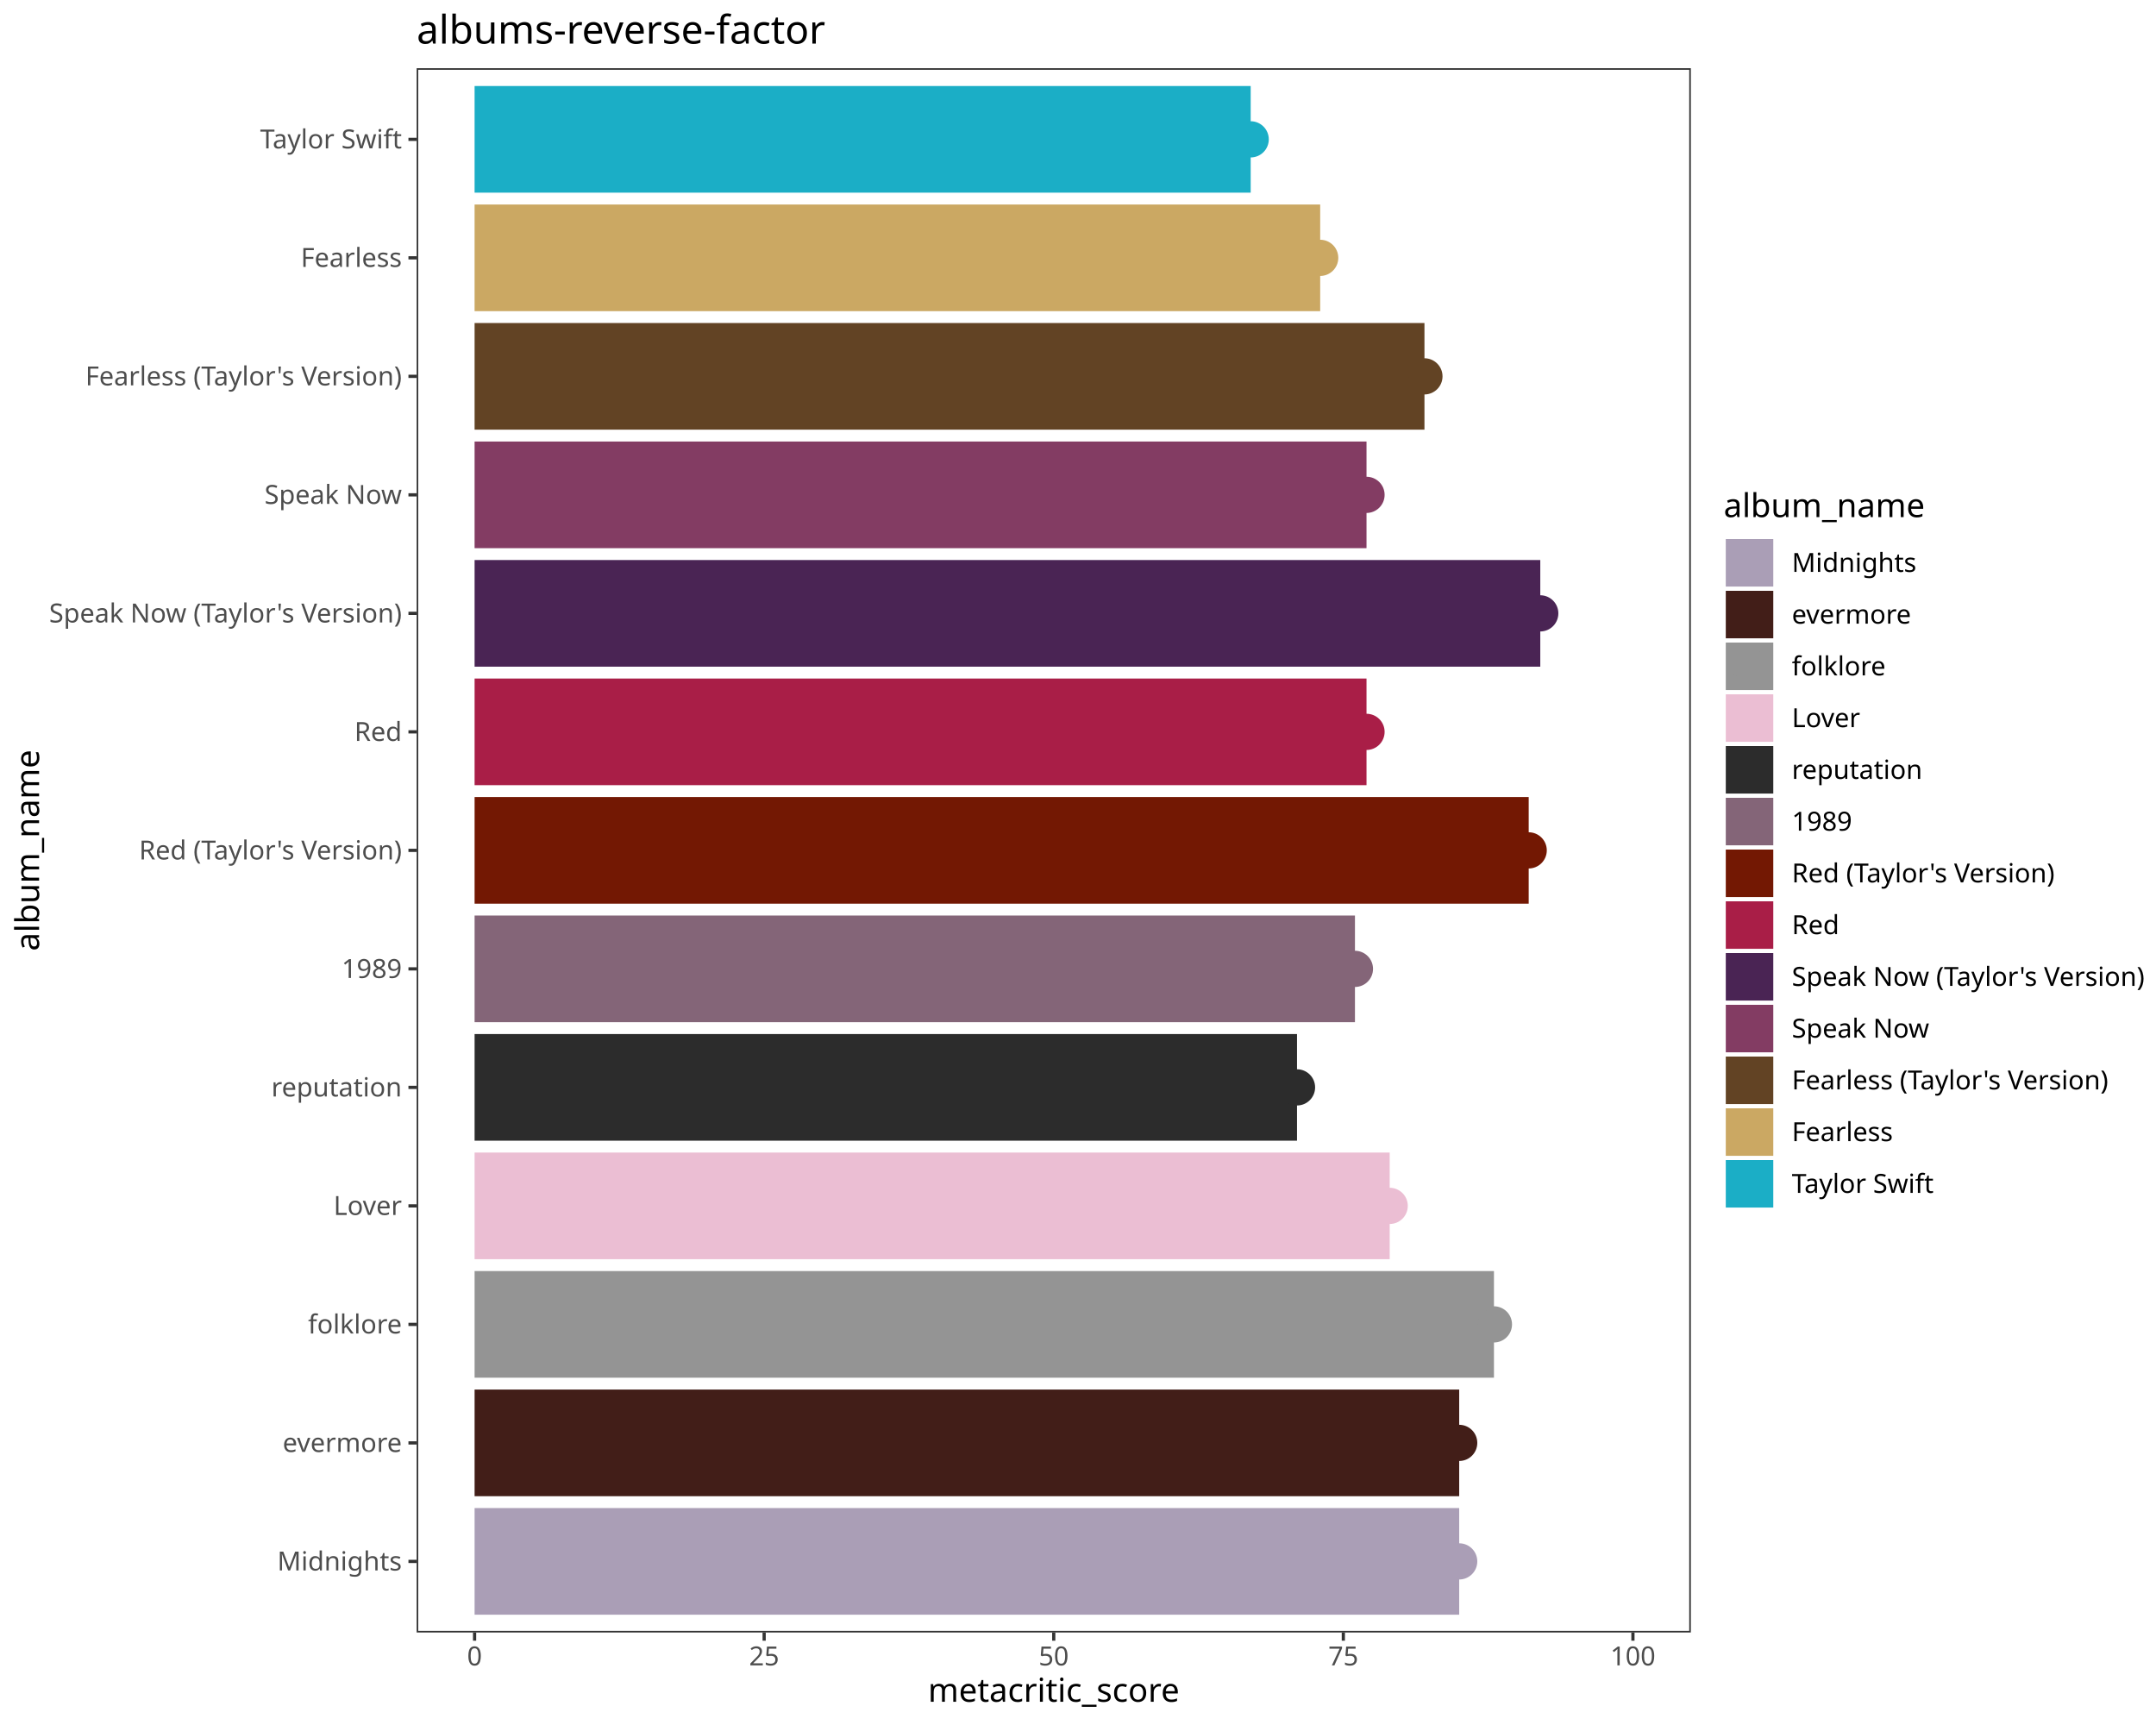
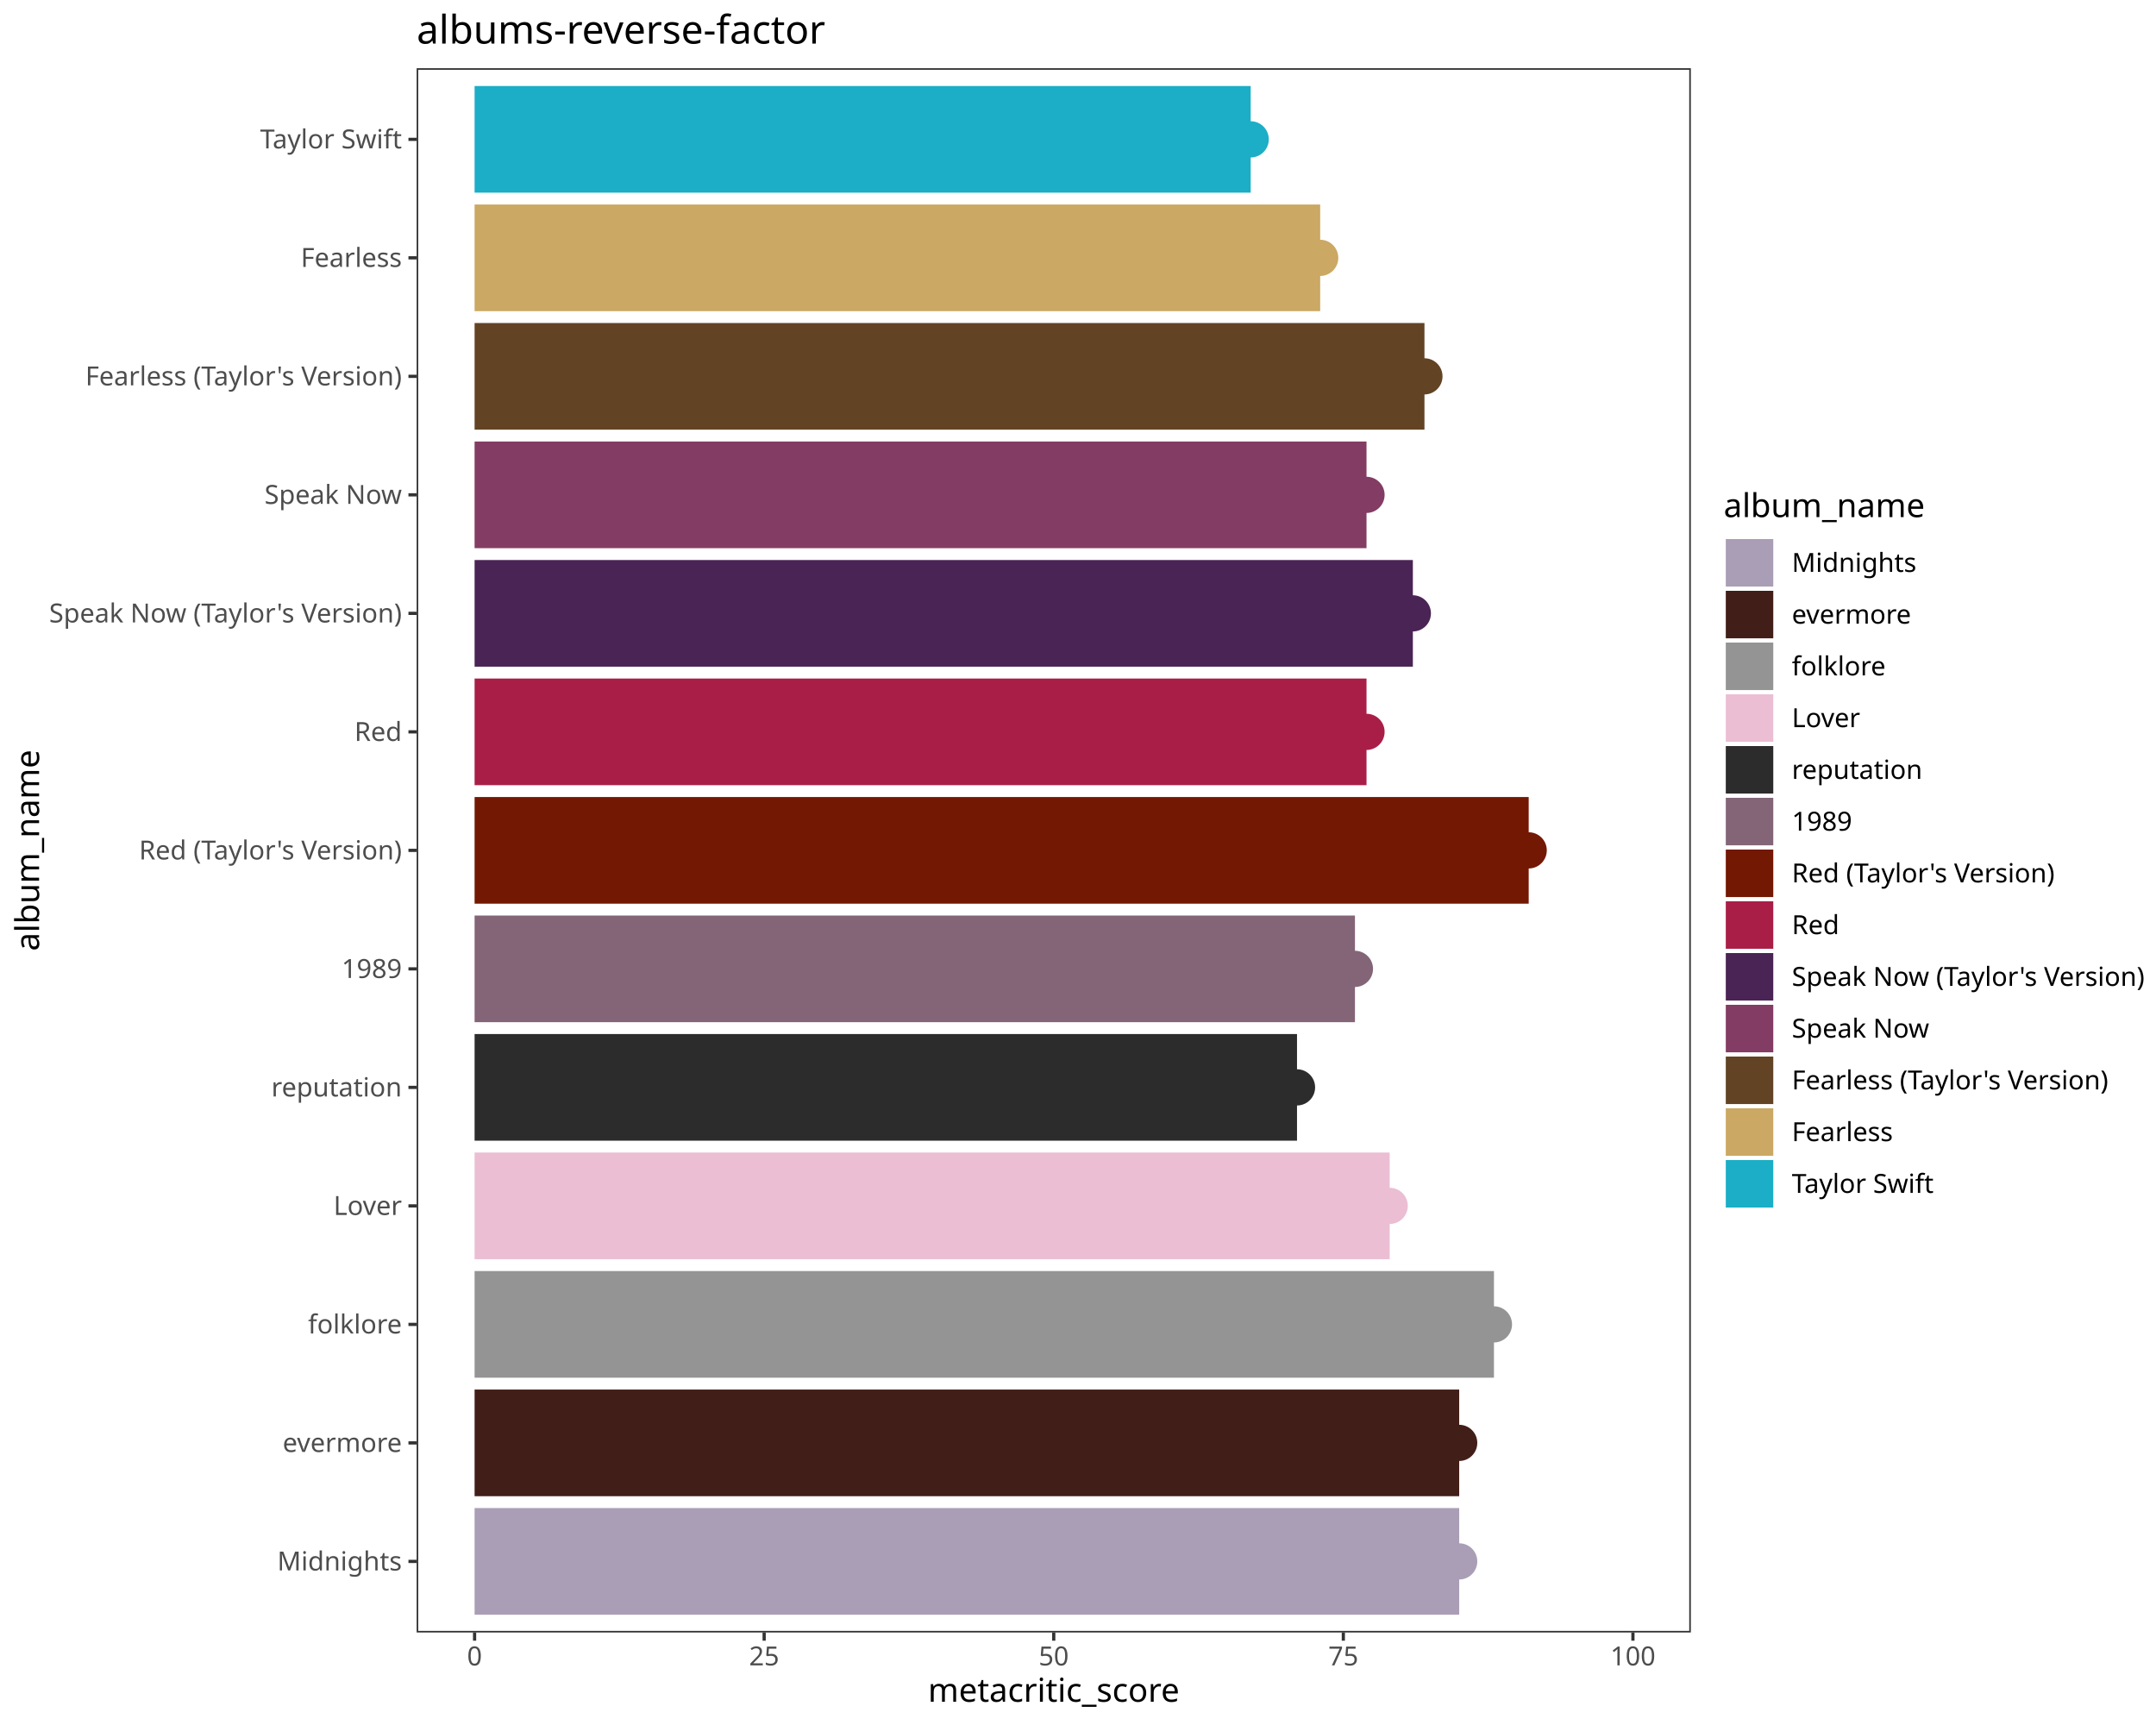
<svg xmlns="http://www.w3.org/2000/svg" class="svglite" data-engine-version="2.0" width="720.00pt" height="576.00pt" viewBox="0 0 720.00 576.00">
  <defs>
    <style type="text/css">
    .svglite line, .svglite polyline, .svglite polygon, .svglite path, .svglite rect, .svglite circle {
      fill: none;
      stroke: #000000;
      stroke-linecap: round;
      stroke-linejoin: round;
      stroke-miterlimit: 10.00;
    }
  </style>
  </defs>
  <rect width="100%" height="100%" style="stroke: none; fill: #FFFFFF;" />
  <defs>
    <clipPath id="cpMC4wMHw3MjAuMDB8MC4wMHw1NzYuMDA=">
      <rect x="0.00" y="0.00" width="720.00" height="576.00" />
    </clipPath>
  </defs>
  <g clip-path="url(#cpMC4wMHw3MjAuMDB8MC4wMHw1NzYuMDA=)">
    <rect x="0.00" y="0.00" width="720.00" height="576.00" style="stroke-width: 1.07; stroke: #FFFFFF; fill: #FFFFFF;" />
  </g>
  <defs>
    <clipPath id="cpMTM5LjE0fDU2NC42NnwyMi43OHw1NDUuMTE=">
      <rect x="139.14" y="22.78" width="425.52" height="522.33" />
    </clipPath>
  </defs>
  <g clip-path="url(#cpMTM5LjE0fDU2NC42NnwyMi43OHw1NDUuMTE=)">
    <rect x="139.14" y="22.78" width="425.52" height="522.33" style="stroke-width: 1.07; stroke: none; fill: #FFFFFF;" />
    <rect x="158.49" y="28.72" width="259.18" height="35.61" style="stroke-width: 1.07; stroke: none; stroke-linecap: butt; stroke-linejoin: miter; fill: #1BAEC6;" />
    <rect x="158.49" y="68.29" width="282.39" height="35.61" style="stroke-width: 1.07; stroke: none; stroke-linecap: butt; stroke-linejoin: miter; fill: #CBA863;" />
    <rect x="158.49" y="147.43" width="297.86" height="35.61" style="stroke-width: 1.07; stroke: none; stroke-linecap: butt; stroke-linejoin: miter; fill: #833C63;" />
    <rect x="158.49" y="226.57" width="297.86" height="35.61" style="stroke-width: 1.07; stroke: none; stroke-linecap: butt; stroke-linejoin: miter; fill: #A91E47;" />
    <rect x="158.49" y="305.71" width="294.00" height="35.61" style="stroke-width: 1.07; stroke: none; stroke-linecap: butt; stroke-linejoin: miter; fill: #846578;" />
    <rect x="158.49" y="345.28" width="274.65" height="35.61" style="stroke-width: 1.07; stroke: none; stroke-linecap: butt; stroke-linejoin: miter; fill: #2C2C2C;" />
    <rect x="158.49" y="384.85" width="305.60" height="35.61" style="stroke-width: 1.07; stroke: none; stroke-linecap: butt; stroke-linejoin: miter; fill: #EBBED3;" />
    <rect x="158.49" y="424.42" width="340.42" height="35.61" style="stroke-width: 1.07; stroke: none; stroke-linecap: butt; stroke-linejoin: miter; fill: #949494;" />
    <rect x="158.49" y="463.99" width="328.81" height="35.61" style="stroke-width: 1.07; stroke: none; stroke-linecap: butt; stroke-linejoin: miter; fill: #421E18;" />
    <rect x="158.49" y="107.86" width="317.21" height="35.61" style="stroke-width: 1.07; stroke: none; stroke-linecap: butt; stroke-linejoin: miter; fill: #624324;" />
    <rect x="158.49" y="266.14" width="352.02" height="35.61" style="stroke-width: 1.07; stroke: none; stroke-linecap: butt; stroke-linejoin: miter; fill: #731803;" />
    <rect x="158.49" y="503.56" width="328.81" height="35.61" style="stroke-width: 1.07; stroke: none; stroke-linecap: butt; stroke-linejoin: miter; fill: #AA9EB6;" />
-     <rect x="158.49" y="187.00" width="355.89" height="35.61" style="stroke-width: 1.07; stroke: none; stroke-linecap: butt; stroke-linejoin: miter; fill: #4A2454;" />
+     <rect x="158.49" y="187.00" width="313.34" height="35.61" style="stroke-width: 1.07; stroke: none; stroke-linecap: butt; stroke-linejoin: miter; fill: #4A2454;" />
    <circle cx="417.67" cy="46.53" r="5.69" style="stroke-width: 0.71; stroke: #1BAEC6; fill: #1BAEC6;" />
    <circle cx="440.88" cy="86.10" r="5.69" style="stroke-width: 0.71; stroke: #CBA863; fill: #CBA863;" />
    <circle cx="456.35" cy="165.24" r="5.69" style="stroke-width: 0.71; stroke: #833C63; fill: #833C63;" />
    <circle cx="456.35" cy="244.38" r="5.69" style="stroke-width: 0.71; stroke: #A91E47; fill: #A91E47;" />
    <circle cx="452.48" cy="323.52" r="5.69" style="stroke-width: 0.71; stroke: #846578; fill: #846578;" />
    <circle cx="433.14" cy="363.09" r="5.69" style="stroke-width: 0.71; stroke: #2C2C2C; fill: #2C2C2C;" />
    <circle cx="464.09" cy="402.66" r="5.69" style="stroke-width: 0.71; stroke: #EBBED3; fill: #EBBED3;" />
    <circle cx="498.90" cy="442.23" r="5.69" style="stroke-width: 0.71; stroke: #949494; fill: #949494;" />
    <circle cx="487.30" cy="481.80" r="5.69" style="stroke-width: 0.71; stroke: #421E18; fill: #421E18;" />
    <circle cx="475.69" cy="125.67" r="5.69" style="stroke-width: 0.71; stroke: #624324; fill: #624324;" />
    <circle cx="510.51" cy="283.95" r="5.69" style="stroke-width: 0.71; stroke: #731803; fill: #731803;" />
    <circle cx="487.30" cy="521.37" r="5.69" style="stroke-width: 0.71; stroke: #AA9EB6; fill: #AA9EB6;" />
-     <circle cx="514.37" cy="204.81" r="5.69" style="stroke-width: 0.71; stroke: #4A2454; fill: #4A2454;" />
+     <circle cx="471.82" cy="204.81" r="5.69" style="stroke-width: 0.71; stroke: #4A2454; fill: #4A2454;" />
    <rect x="139.14" y="22.78" width="425.52" height="522.33" style="stroke-width: 1.07; stroke: #333333;" />
  </g>
  <g clip-path="url(#cpMC4wMHw3MjAuMDB8MC4wMHw1NzYuMDA=)">
    <text x="134.21" y="524.40" text-anchor="end" style="font-size: 8.80px; fill: #4D4D4D; font-family: sans;" textLength="37.67px" lengthAdjust="spacingAndGlyphs">Midnights</text>
    <text x="134.21" y="484.83" text-anchor="end" style="font-size: 8.80px; fill: #4D4D4D; font-family: sans;" textLength="37.18px" lengthAdjust="spacingAndGlyphs">evermore</text>
    <text x="134.21" y="445.26" text-anchor="end" style="font-size: 8.80px; fill: #4D4D4D; font-family: sans;" textLength="28.37px" lengthAdjust="spacingAndGlyphs">folklore</text>
    <text x="134.21" y="405.69" text-anchor="end" style="font-size: 8.80px; fill: #4D4D4D; font-family: sans;" textLength="22.02px" lengthAdjust="spacingAndGlyphs">Lover</text>
    <text x="134.21" y="366.12" text-anchor="end" style="font-size: 8.80px; fill: #4D4D4D; font-family: sans;" textLength="39.14px" lengthAdjust="spacingAndGlyphs">reputation</text>
    <text x="134.21" y="326.55" text-anchor="end" style="font-size: 8.80px; fill: #4D4D4D; font-family: sans;" textLength="19.58px" lengthAdjust="spacingAndGlyphs">1989</text>
    <text x="134.21" y="286.98" text-anchor="end" style="font-size: 8.80px; fill: #4D4D4D; font-family: sans;" textLength="87.27px" lengthAdjust="spacingAndGlyphs">Red (Taylor's Version)</text>
    <text x="134.21" y="247.41" text-anchor="end" style="font-size: 8.80px; fill: #4D4D4D; font-family: sans;" textLength="16.15px" lengthAdjust="spacingAndGlyphs">Red</text>
    <text x="134.21" y="207.84" text-anchor="end" style="font-size: 8.80px; fill: #4D4D4D; font-family: sans;" textLength="116.14px" lengthAdjust="spacingAndGlyphs">Speak Now (Taylor's Version)</text>
    <text x="134.21" y="168.26" text-anchor="end" style="font-size: 8.80px; fill: #4D4D4D; font-family: sans;" textLength="45.01px" lengthAdjust="spacingAndGlyphs">Speak Now</text>
    <text x="134.21" y="128.69" text-anchor="end" style="font-size: 8.80px; fill: #4D4D4D; font-family: sans;" textLength="104.88px" lengthAdjust="spacingAndGlyphs">Fearless (Taylor's Version)</text>
    <text x="134.21" y="89.12" text-anchor="end" style="font-size: 8.80px; fill: #4D4D4D; font-family: sans;" textLength="33.75px" lengthAdjust="spacingAndGlyphs">Fearless</text>
    <text x="134.21" y="49.55" text-anchor="end" style="font-size: 8.80px; fill: #4D4D4D; font-family: sans;" textLength="45.97px" lengthAdjust="spacingAndGlyphs">Taylor Swift</text>
    <polyline points="136.40,521.37 139.14,521.37 " style="stroke-width: 1.07; stroke: #333333; stroke-linecap: butt;" />
    <polyline points="136.40,481.80 139.14,481.80 " style="stroke-width: 1.07; stroke: #333333; stroke-linecap: butt;" />
    <polyline points="136.40,442.23 139.14,442.23 " style="stroke-width: 1.07; stroke: #333333; stroke-linecap: butt;" />
    <polyline points="136.40,402.66 139.14,402.66 " style="stroke-width: 1.07; stroke: #333333; stroke-linecap: butt;" />
    <polyline points="136.40,363.09 139.14,363.09 " style="stroke-width: 1.07; stroke: #333333; stroke-linecap: butt;" />
    <polyline points="136.40,323.52 139.14,323.52 " style="stroke-width: 1.07; stroke: #333333; stroke-linecap: butt;" />
    <polyline points="136.40,283.95 139.14,283.95 " style="stroke-width: 1.07; stroke: #333333; stroke-linecap: butt;" />
    <polyline points="136.40,244.38 139.14,244.38 " style="stroke-width: 1.07; stroke: #333333; stroke-linecap: butt;" />
    <polyline points="136.40,204.81 139.14,204.81 " style="stroke-width: 1.07; stroke: #333333; stroke-linecap: butt;" />
    <polyline points="136.40,165.24 139.14,165.24 " style="stroke-width: 1.07; stroke: #333333; stroke-linecap: butt;" />
    <polyline points="136.40,125.67 139.14,125.67 " style="stroke-width: 1.07; stroke: #333333; stroke-linecap: butt;" />
    <polyline points="136.40,86.10 139.14,86.10 " style="stroke-width: 1.07; stroke: #333333; stroke-linecap: butt;" />
    <polyline points="136.40,46.53 139.14,46.53 " style="stroke-width: 1.07; stroke: #333333; stroke-linecap: butt;" />
    <polyline points="158.49,547.85 158.49,545.11 " style="stroke-width: 1.07; stroke: #333333; stroke-linecap: butt;" />
    <polyline points="255.19,547.85 255.19,545.11 " style="stroke-width: 1.07; stroke: #333333; stroke-linecap: butt;" />
    <polyline points="351.90,547.85 351.90,545.11 " style="stroke-width: 1.07; stroke: #333333; stroke-linecap: butt;" />
    <polyline points="448.61,547.85 448.61,545.11 " style="stroke-width: 1.07; stroke: #333333; stroke-linecap: butt;" />
    <polyline points="545.32,547.85 545.32,545.11 " style="stroke-width: 1.07; stroke: #333333; stroke-linecap: butt;" />
    <text x="158.49" y="556.10" text-anchor="middle" style="font-size: 8.80px; fill: #4D4D4D; font-family: sans;" textLength="4.89px" lengthAdjust="spacingAndGlyphs">0</text>
    <text x="255.19" y="556.10" text-anchor="middle" style="font-size: 8.80px; fill: #4D4D4D; font-family: sans;" textLength="9.79px" lengthAdjust="spacingAndGlyphs">25</text>
    <text x="351.90" y="556.10" text-anchor="middle" style="font-size: 8.80px; fill: #4D4D4D; font-family: sans;" textLength="9.79px" lengthAdjust="spacingAndGlyphs">50</text>
    <text x="448.61" y="556.10" text-anchor="middle" style="font-size: 8.80px; fill: #4D4D4D; font-family: sans;" textLength="9.79px" lengthAdjust="spacingAndGlyphs">75</text>
    <text x="545.32" y="556.10" text-anchor="middle" style="font-size: 8.80px; fill: #4D4D4D; font-family: sans;" textLength="14.68px" lengthAdjust="spacingAndGlyphs">100</text>
    <text x="351.90" y="568.24" text-anchor="middle" style="font-size: 11.00px; font-family: sans;" textLength="80.10px" lengthAdjust="spacingAndGlyphs">metacritic_score</text>
    <text transform="translate(13.05,283.95) rotate(-90)" text-anchor="middle" style="font-size: 11.00px; font-family: sans;" textLength="63.60px" lengthAdjust="spacingAndGlyphs">album_name</text>
    <rect x="575.62" y="163.96" width="138.90" height="239.97" style="stroke-width: 1.07; stroke: none; fill: #FFFFFF;" />
    <text x="575.62" y="172.67" style="font-size: 11.00px; font-family: sans;" textLength="63.60px" lengthAdjust="spacingAndGlyphs">album_name</text>
    <rect x="575.62" y="179.29" width="17.28" height="17.28" style="stroke-width: 1.07; stroke: none; fill: #FFFFFF;" />
    <rect x="576.33" y="180.00" width="15.86" height="15.86" style="stroke-width: 1.07; stroke: none; stroke-linecap: butt; stroke-linejoin: miter; fill: #AA9EB6;" />
    <circle cx="584.26" cy="187.93" r="5.69" style="stroke-width: 0.71; stroke: #AA9EB6; fill: #AA9EB6;" />
    <rect x="575.62" y="196.57" width="17.28" height="17.28" style="stroke-width: 1.07; stroke: none; fill: #FFFFFF;" />
    <rect x="576.33" y="197.28" width="15.86" height="15.86" style="stroke-width: 1.07; stroke: none; stroke-linecap: butt; stroke-linejoin: miter; fill: #421E18;" />
    <circle cx="584.26" cy="205.21" r="5.69" style="stroke-width: 0.71; stroke: #421E18; fill: #421E18;" />
    <rect x="575.62" y="213.85" width="17.28" height="17.28" style="stroke-width: 1.07; stroke: none; fill: #FFFFFF;" />
    <rect x="576.33" y="214.56" width="15.86" height="15.86" style="stroke-width: 1.07; stroke: none; stroke-linecap: butt; stroke-linejoin: miter; fill: #949494;" />
    <circle cx="584.26" cy="222.49" r="5.69" style="stroke-width: 0.71; stroke: #949494; fill: #949494;" />
    <rect x="575.62" y="231.13" width="17.28" height="17.28" style="stroke-width: 1.07; stroke: none; fill: #FFFFFF;" />
    <rect x="576.33" y="231.84" width="15.86" height="15.86" style="stroke-width: 1.07; stroke: none; stroke-linecap: butt; stroke-linejoin: miter; fill: #EBBED3;" />
    <circle cx="584.26" cy="239.77" r="5.69" style="stroke-width: 0.71; stroke: #EBBED3; fill: #EBBED3;" />
    <rect x="575.62" y="248.41" width="17.28" height="17.28" style="stroke-width: 1.07; stroke: none; fill: #FFFFFF;" />
    <rect x="576.33" y="249.12" width="15.86" height="15.86" style="stroke-width: 1.07; stroke: none; stroke-linecap: butt; stroke-linejoin: miter; fill: #2C2C2C;" />
    <circle cx="584.26" cy="257.05" r="5.69" style="stroke-width: 0.71; stroke: #2C2C2C; fill: #2C2C2C;" />
    <rect x="575.62" y="265.69" width="17.28" height="17.28" style="stroke-width: 1.07; stroke: none; fill: #FFFFFF;" />
    <rect x="576.33" y="266.40" width="15.86" height="15.86" style="stroke-width: 1.07; stroke: none; stroke-linecap: butt; stroke-linejoin: miter; fill: #846578;" />
    <circle cx="584.26" cy="274.33" r="5.69" style="stroke-width: 0.71; stroke: #846578; fill: #846578;" />
    <rect x="575.62" y="282.97" width="17.28" height="17.28" style="stroke-width: 1.07; stroke: none; fill: #FFFFFF;" />
    <rect x="576.33" y="283.68" width="15.86" height="15.86" style="stroke-width: 1.07; stroke: none; stroke-linecap: butt; stroke-linejoin: miter; fill: #731803;" />
    <circle cx="584.26" cy="291.61" r="5.69" style="stroke-width: 0.71; stroke: #731803; fill: #731803;" />
    <rect x="575.62" y="300.25" width="17.28" height="17.28" style="stroke-width: 1.07; stroke: none; fill: #FFFFFF;" />
    <rect x="576.33" y="300.96" width="15.86" height="15.86" style="stroke-width: 1.07; stroke: none; stroke-linecap: butt; stroke-linejoin: miter; fill: #A91E47;" />
    <circle cx="584.26" cy="308.89" r="5.69" style="stroke-width: 0.71; stroke: #A91E47; fill: #A91E47;" />
    <rect x="575.62" y="317.53" width="17.28" height="17.28" style="stroke-width: 1.07; stroke: none; fill: #FFFFFF;" />
    <rect x="576.33" y="318.24" width="15.86" height="15.86" style="stroke-width: 1.07; stroke: none; stroke-linecap: butt; stroke-linejoin: miter; fill: #4A2454;" />
    <circle cx="584.26" cy="326.17" r="5.69" style="stroke-width: 0.71; stroke: #4A2454; fill: #4A2454;" />
    <rect x="575.62" y="334.81" width="17.28" height="17.28" style="stroke-width: 1.07; stroke: none; fill: #FFFFFF;" />
    <rect x="576.33" y="335.52" width="15.86" height="15.86" style="stroke-width: 1.07; stroke: none; stroke-linecap: butt; stroke-linejoin: miter; fill: #833C63;" />
    <circle cx="584.26" cy="343.45" r="5.69" style="stroke-width: 0.71; stroke: #833C63; fill: #833C63;" />
    <rect x="575.62" y="352.09" width="17.28" height="17.28" style="stroke-width: 1.07; stroke: none; fill: #FFFFFF;" />
    <rect x="576.33" y="352.80" width="15.86" height="15.86" style="stroke-width: 1.07; stroke: none; stroke-linecap: butt; stroke-linejoin: miter; fill: #624324;" />
    <circle cx="584.26" cy="360.73" r="5.69" style="stroke-width: 0.71; stroke: #624324; fill: #624324;" />
    <rect x="575.62" y="369.37" width="17.28" height="17.28" style="stroke-width: 1.07; stroke: none; fill: #FFFFFF;" />
    <rect x="576.33" y="370.08" width="15.86" height="15.86" style="stroke-width: 1.07; stroke: none; stroke-linecap: butt; stroke-linejoin: miter; fill: #CBA863;" />
    <circle cx="584.26" cy="378.01" r="5.69" style="stroke-width: 0.71; stroke: #CBA863; fill: #CBA863;" />
    <rect x="575.62" y="386.65" width="17.28" height="17.28" style="stroke-width: 1.07; stroke: none; fill: #FFFFFF;" />
    <rect x="576.33" y="387.36" width="15.86" height="15.86" style="stroke-width: 1.07; stroke: none; stroke-linecap: butt; stroke-linejoin: miter; fill: #1BAEC6;" />
    <circle cx="584.26" cy="395.29" r="5.69" style="stroke-width: 0.71; stroke: #1BAEC6; fill: #1BAEC6;" />
    <text x="598.38" y="190.96" style="font-size: 8.80px; font-family: sans;" textLength="37.67px" lengthAdjust="spacingAndGlyphs">Midnights</text>
    <text x="598.38" y="208.24" style="font-size: 8.80px; font-family: sans;" textLength="37.18px" lengthAdjust="spacingAndGlyphs">evermore</text>
    <text x="598.38" y="225.52" style="font-size: 8.80px; font-family: sans;" textLength="28.37px" lengthAdjust="spacingAndGlyphs">folklore</text>
    <text x="598.38" y="242.80" style="font-size: 8.80px; font-family: sans;" textLength="22.02px" lengthAdjust="spacingAndGlyphs">Lover</text>
    <text x="598.38" y="260.08" style="font-size: 8.80px; font-family: sans;" textLength="39.14px" lengthAdjust="spacingAndGlyphs">reputation</text>
    <text x="598.38" y="277.36" style="font-size: 8.80px; font-family: sans;" textLength="19.58px" lengthAdjust="spacingAndGlyphs">1989</text>
    <text x="598.38" y="294.64" style="font-size: 8.80px; font-family: sans;" textLength="87.27px" lengthAdjust="spacingAndGlyphs">Red (Taylor's Version)</text>
    <text x="598.38" y="311.92" style="font-size: 8.80px; font-family: sans;" textLength="16.15px" lengthAdjust="spacingAndGlyphs">Red</text>
    <text x="598.38" y="329.20" style="font-size: 8.80px; font-family: sans;" textLength="116.14px" lengthAdjust="spacingAndGlyphs">Speak Now (Taylor's Version)</text>
    <text x="598.38" y="346.48" style="font-size: 8.80px; font-family: sans;" textLength="45.01px" lengthAdjust="spacingAndGlyphs">Speak Now</text>
    <text x="598.38" y="363.76" style="font-size: 8.80px; font-family: sans;" textLength="104.88px" lengthAdjust="spacingAndGlyphs">Fearless (Taylor's Version)</text>
    <text x="598.38" y="381.04" style="font-size: 8.80px; font-family: sans;" textLength="33.75px" lengthAdjust="spacingAndGlyphs">Fearless</text>
    <text x="598.38" y="398.32" style="font-size: 8.80px; font-family: sans;" textLength="45.97px" lengthAdjust="spacingAndGlyphs">Taylor Swift</text>
    <text x="139.14" y="14.56" style="font-size: 13.20px; font-family: sans;" textLength="128.40px" lengthAdjust="spacingAndGlyphs">albums-reverse-factor</text>
  </g>
</svg>
